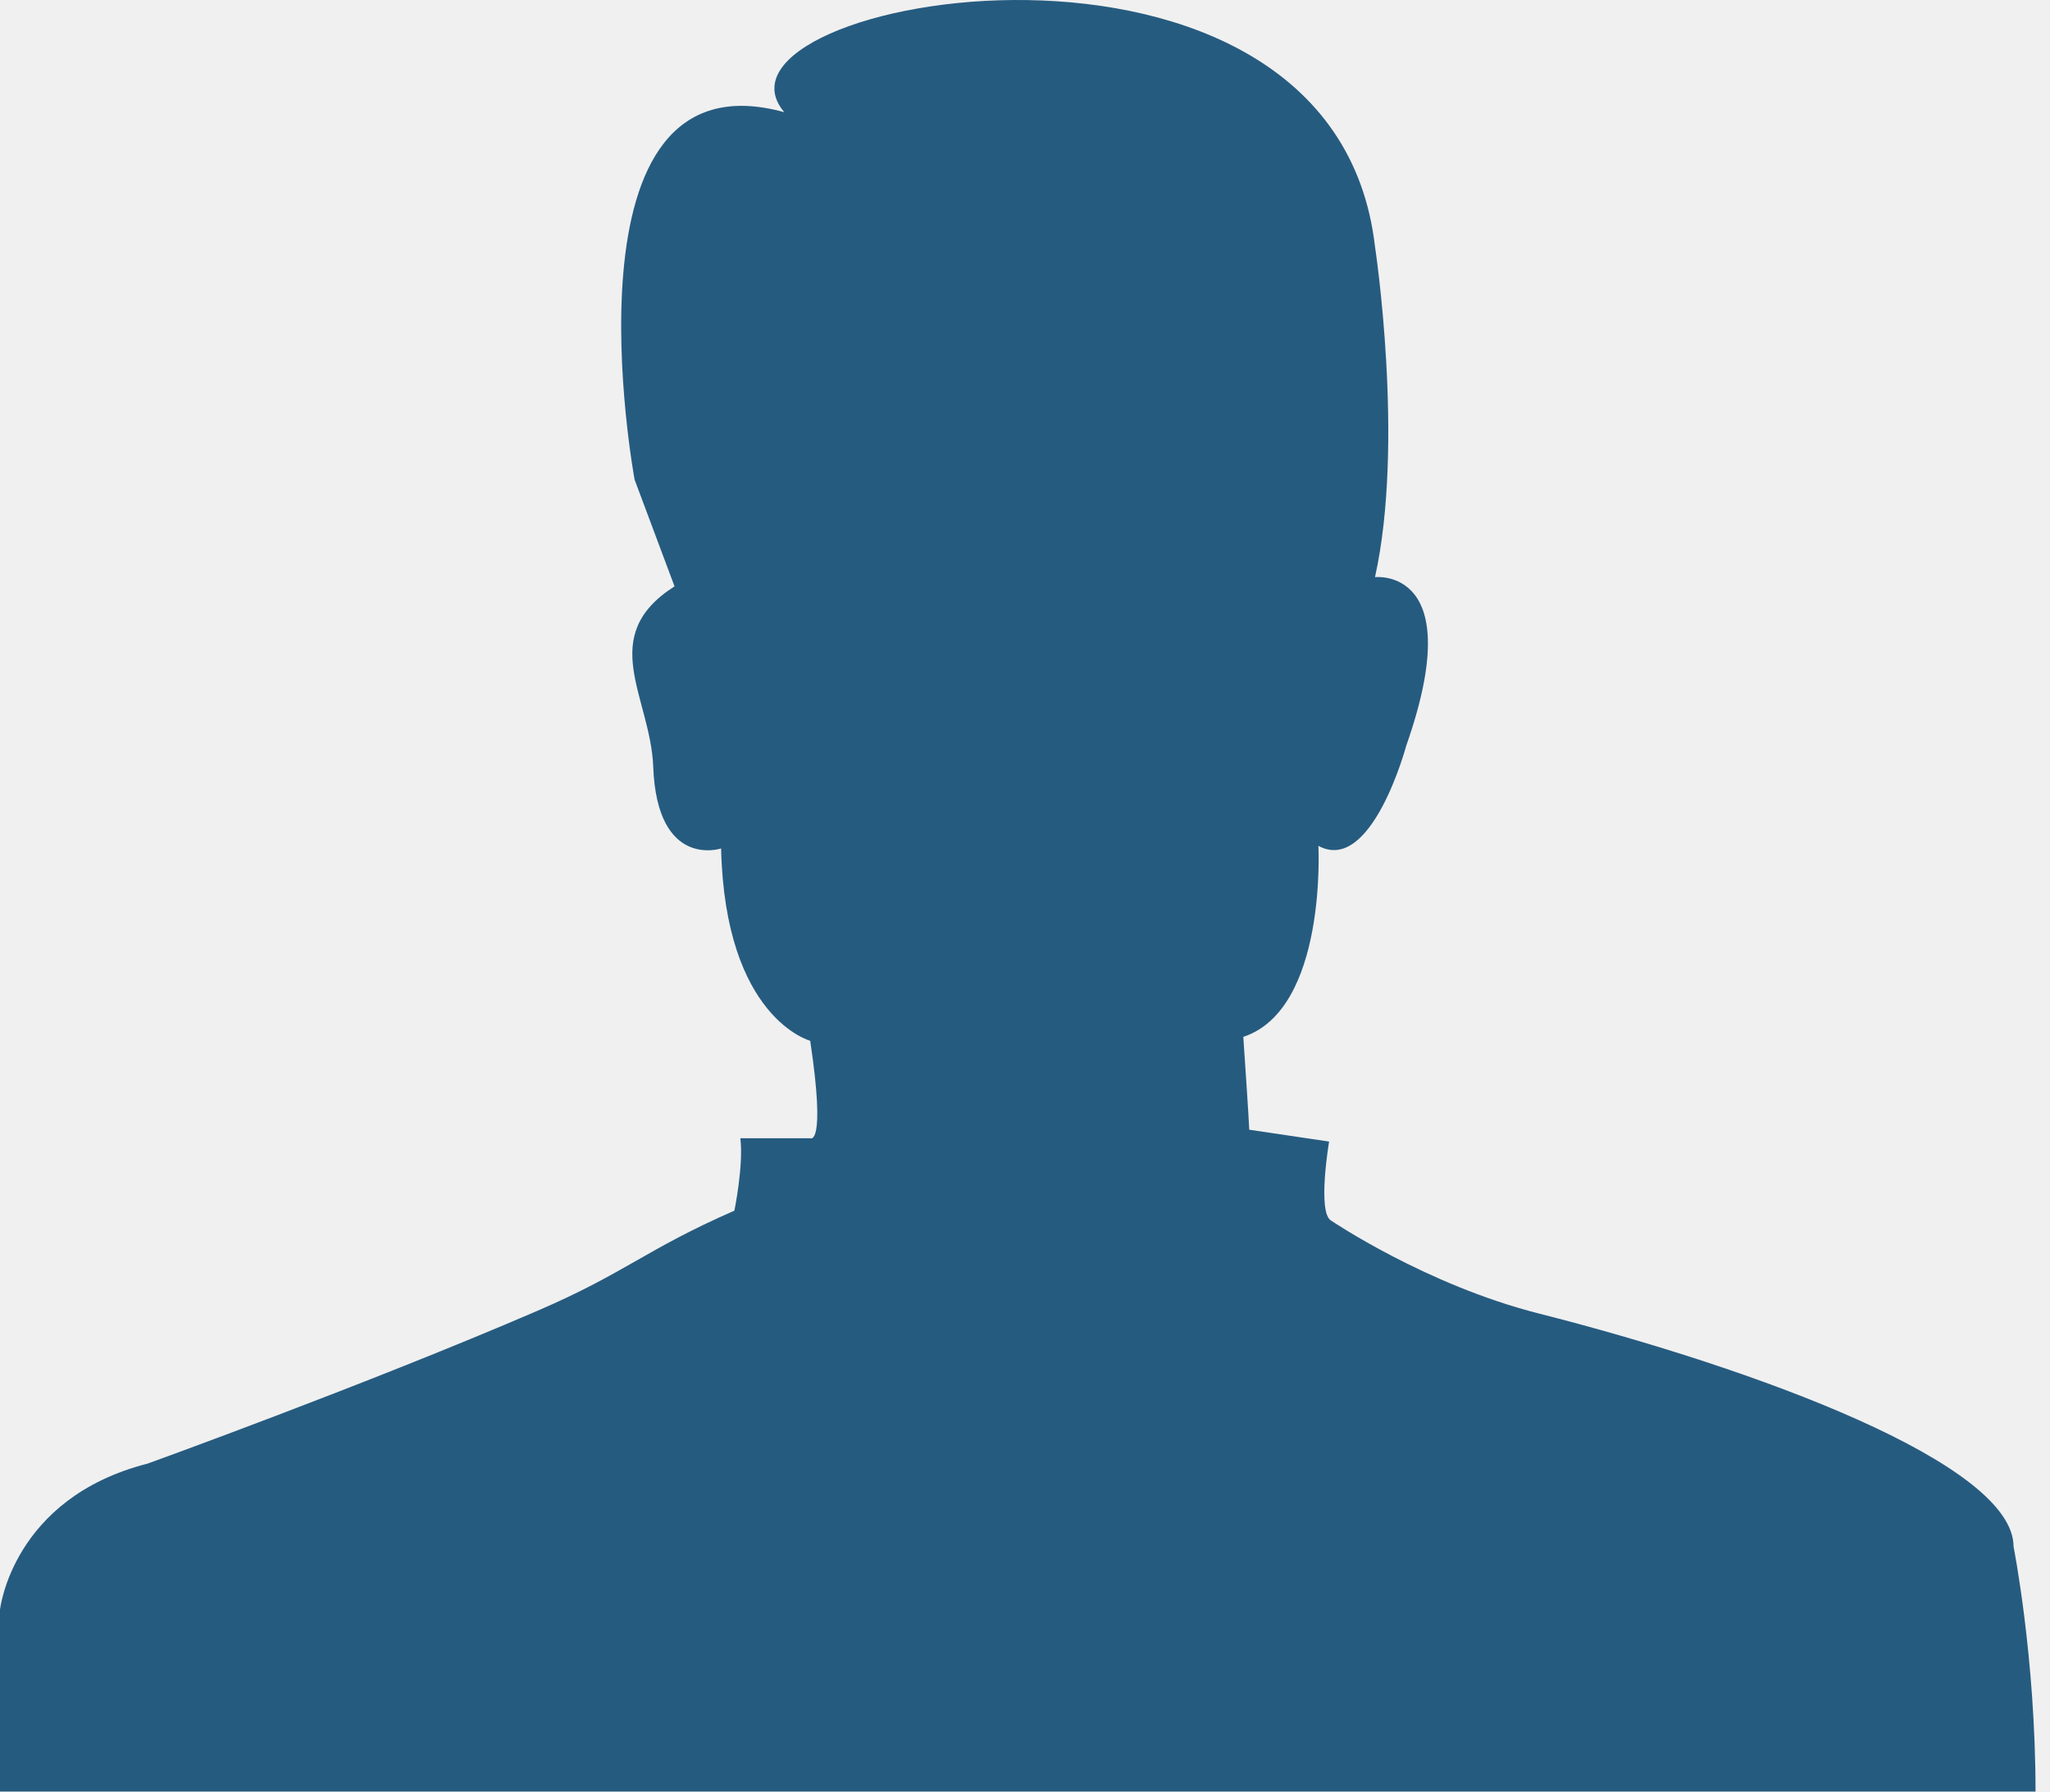
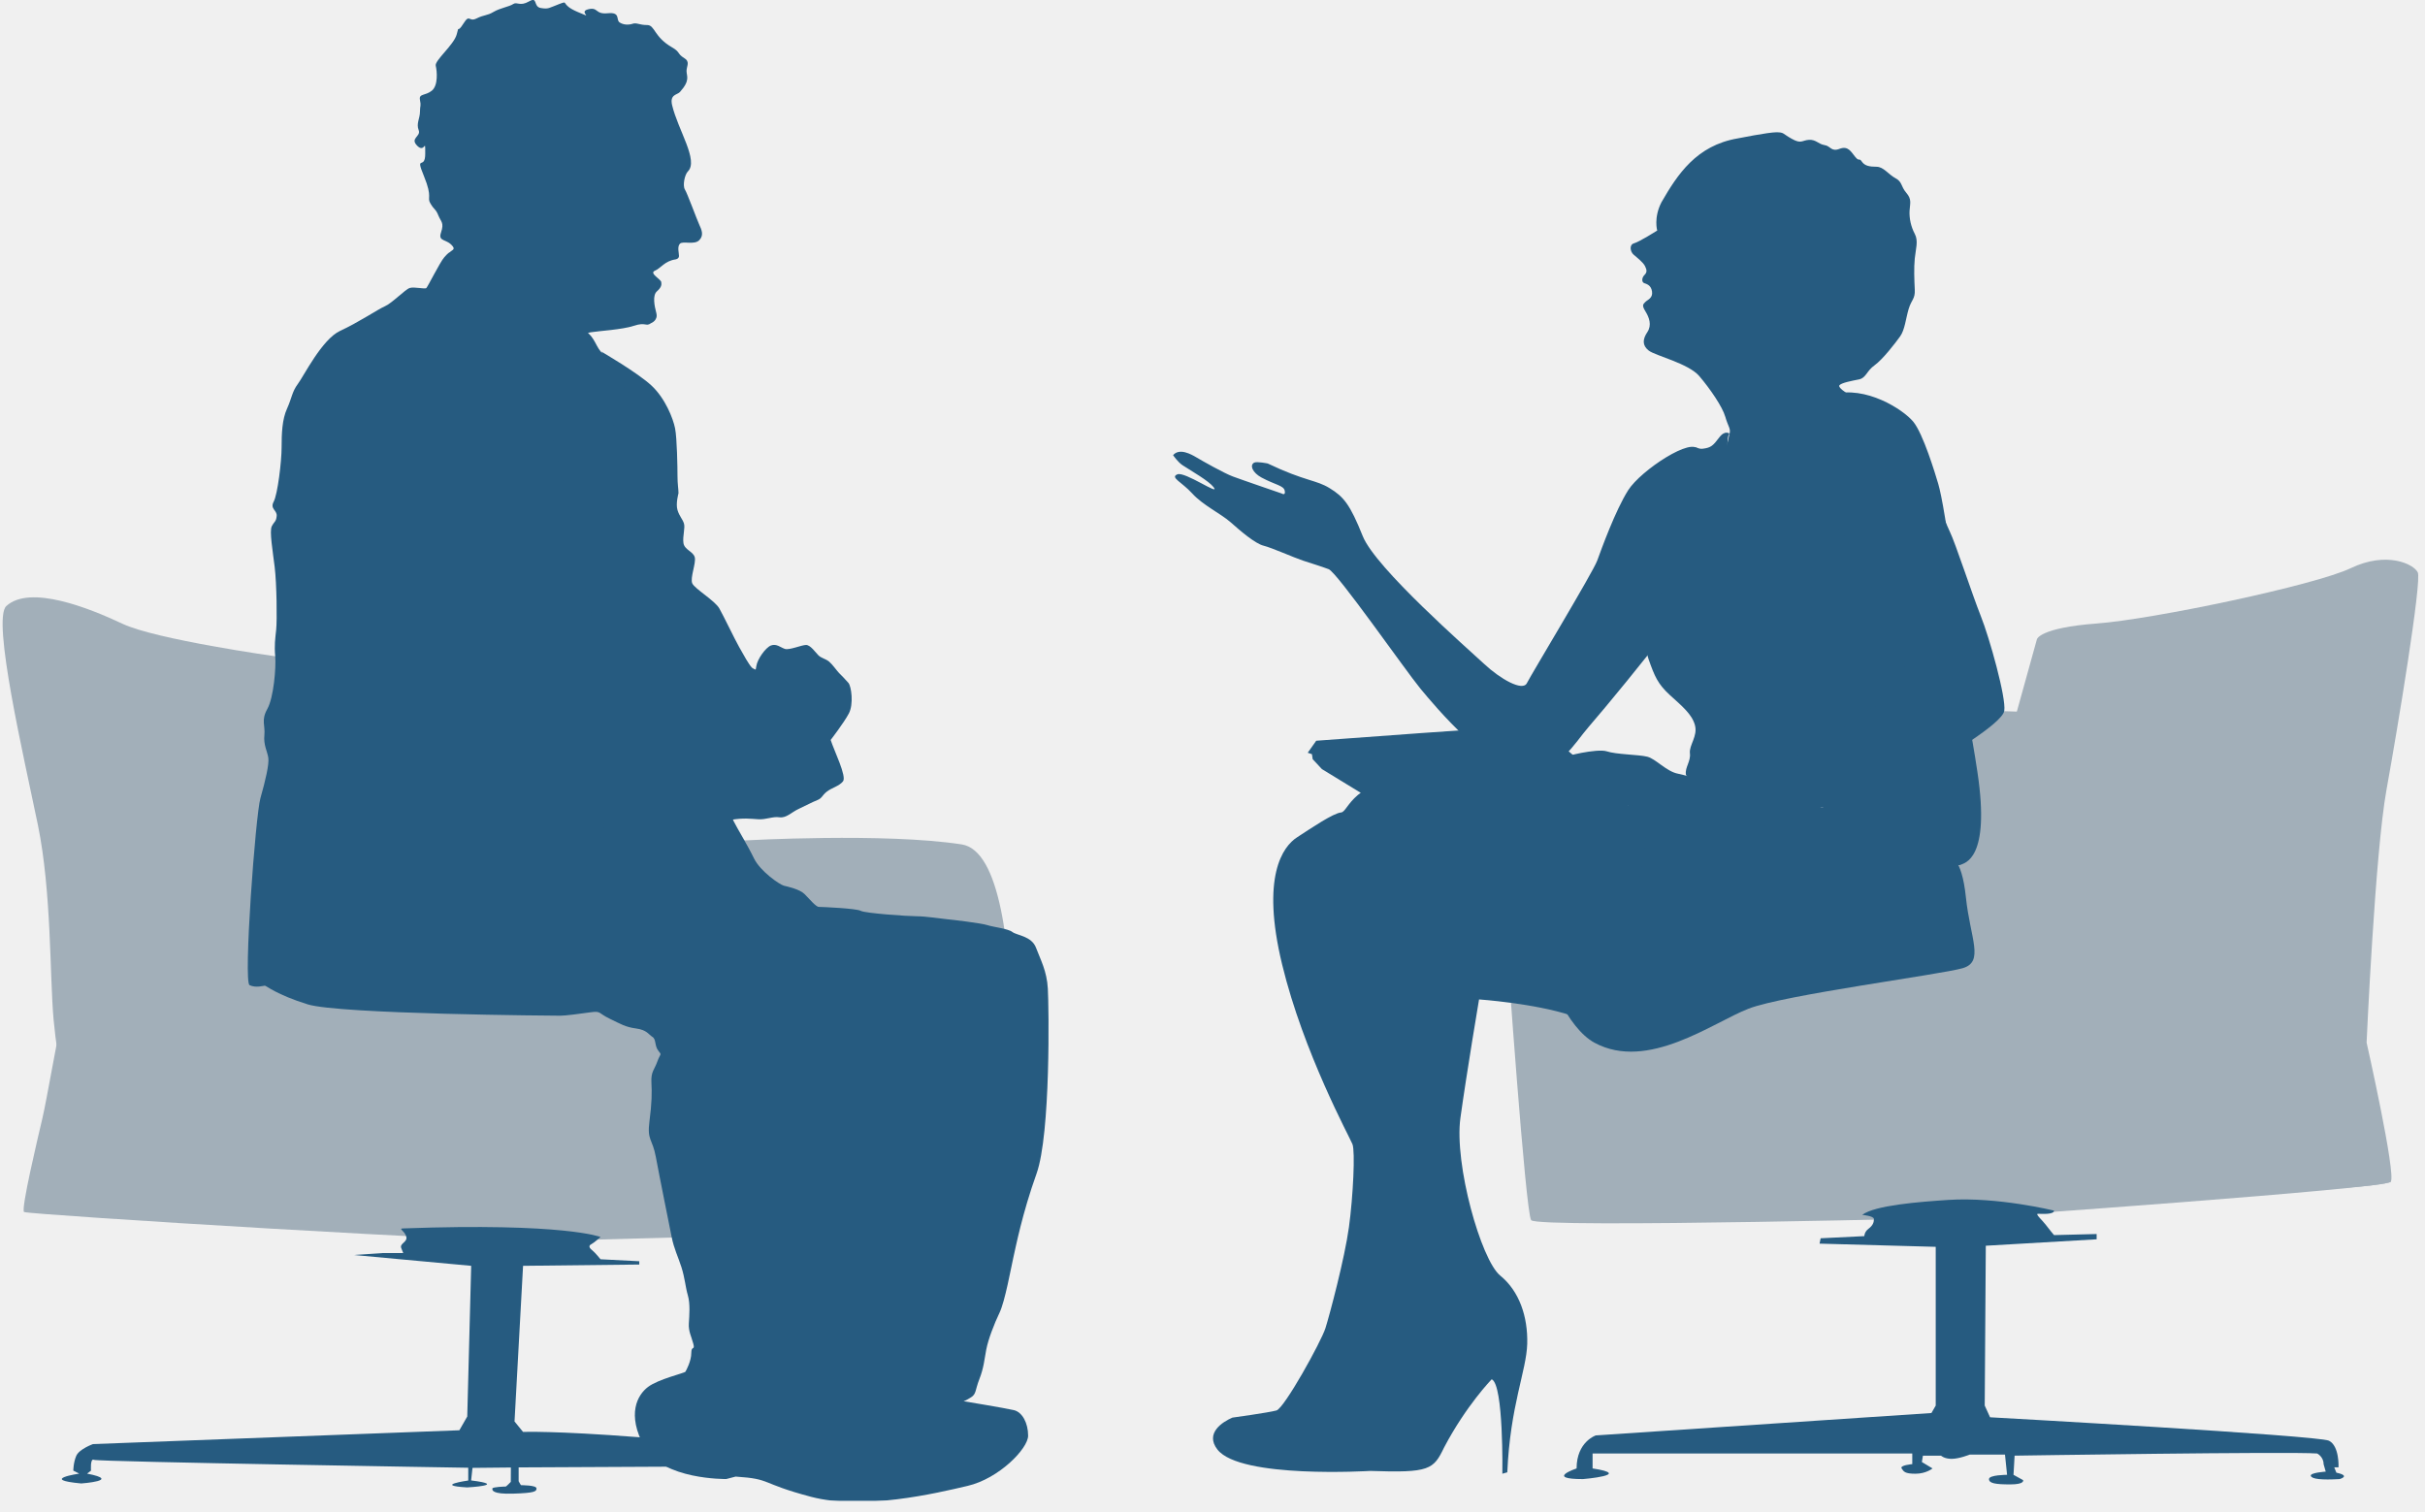
- <svg xmlns="http://www.w3.org/2000/svg" width="103px" height="90px" viewBox="0 0 103 90" version="1.1">
-   <defs />
-   <g id="Page-1" stroke="none" stroke-width="1" fill="none" fill-rule="evenodd">
-     <g id="Tablet-Final" transform="translate(-92, -959)" fill="#265B80">
-       <g id="Body" transform="translate(0, 413)">
-         <g id="Block-Section-Copy-2" transform="translate(37, 416)">
-           <g id="Block-One" transform="translate(1, 130)">
-             <g id="IN-PERSON-+-profile-medium" transform="translate(44, 0)">
-               <path d="M10,90 L10,80.868 C10,80.868 10.6,75.263 17.42,73.524 C17.42,73.524 28.403,69.554 37.005,65.848 C41.454,63.932 42.411,62.781 46.899,60.818 C46.899,60.818 47.367,58.537 47.198,57.18 L50.708,57.18 C50.708,57.18 51.51,57.642 50.708,52.283 C50.708,52.283 46.43,51.159 46.231,42.623 C46.231,42.623 43.017,43.694 42.821,38.521 C42.687,35.014 39.946,31.97 43.891,29.456 L41.885,24.096 C41.885,24.096 37.875,2.46 49.405,5.636 C44.541,-0.121 76.978,-5.876 79.085,12.385 C79.085,12.385 80.587,22.245 79.085,28.993 C79.085,28.993 83.822,28.451 80.654,37.464 C80.654,37.464 78.917,43.948 76.242,42.492 C76.242,42.492 76.679,50.697 72.468,52.088 C72.468,52.088 72.767,56.454 72.767,56.752 L76.779,57.347 C76.779,57.347 76.176,60.921 76.88,61.316 C76.88,61.316 81.636,64.542 87.306,65.982 C98.236,68.759 111.169,73.525 111.169,77.694 C111.169,77.694 112.273,83.252 112.273,90 L10,90 L10,90 Z" id="profile-medium" />
+ <svg xmlns="http://www.w3.org/2000/svg" xmlns:xlink="http://www.w3.org/1999/xlink" width="146px" height="91px" viewBox="0 0 146 91" version="1.1">
+   <defs>
+     <path id="path-1" d="M0,0.998 L145.435,0.998 L145.435,91.371 L0,91.371" />
+     <path id="path-3" d="M0,0.998 L145.435,0.998 L145.435,91.371 L0,91.371" />
+   </defs>
+   <g id="VDM-Landing-Page-2" stroke="none" stroke-width="1" fill="none" fill-rule="evenodd">
+     <g id="VDM1_max_tablet-Copy" transform="translate(-83, -1469)">
+       <g id="Enrollment-Copy" transform="translate(0, 1336)">
+         <g id="Block-One" transform="translate(47, 132)">
+           <g id="IN-PERSON-+-profile-medium" transform="translate(13, 0)">
+             <g id="1-to-1-corp" transform="translate(23, 0)">
+               <g id="Chair" transform="translate(0, 34.56693)" fill="#A2AFB9">
+                 <path d="M0.38,2.926 C-0.498,3.733 1.448,12.06 2.278,16.091 C3.109,20.125 2.991,25.222 3.227,27.832 C3.463,30.441 4.175,33.76 4.175,33.76 L33.032,41.154 L60.506,40.404 C60.506,40.404 62.524,17.986 57.897,17.279 C53.272,16.565 44.852,17.039 44.852,17.039 L16.567,5.95 C16.567,5.95 9.392,4.943 7.377,3.995 C5.362,3.044 1.803,1.623 0.38,2.926" id="Fill-3" />
+                 <path d="M32.519,13.008 C32.215,12.311 31.452,10.753 24.693,11.586 C24.693,11.586 22.735,12.191 22.261,12.191 C22.261,12.191 21.688,12.13 21.081,11.628 C21.081,11.628 17.397,11.687 15.772,11.759 C15.772,11.759 8.958,12.06 7.416,12.692 C5.874,13.324 4.728,22.732 4.017,26.212 C3.305,29.691 2.829,32.574 2.555,33.76 C2.277,34.949 1.25,39.256 1.448,39.413 C1.645,39.572 30.464,41.352 33.032,41.154 C33.032,41.154 33.351,14.906 32.519,13.008" id="Fill-17" />
+                 <path d="M90.73,23.481 C90.73,23.481 91.841,39.391 92.184,39.905 C92.526,40.418 119.045,39.732 119.045,39.732 C119.045,39.732 143.595,38.023 143.936,37.597 C144.279,37.169 142.484,29.211 142.484,29.211 C142.484,29.211 142.996,17.749 143.682,13.986 C144.364,10.223 145.818,1.411 145.564,0.898 C145.307,0.384 143.68,-0.383 141.54,0.641 C139.404,1.668 129.651,3.721 126.23,3.978 C122.808,4.235 122.637,4.919 122.637,4.919 L121.355,9.539 C121.355,9.539 110.575,18.007 109.036,18.52 C107.495,19.034 90.73,23.481 90.73,23.481" id="Fill-19" />
+                 <path d="M115.002,9.366 C113.886,9.738 113.72,11.676 113.592,12.96 C113.463,14.243 113.463,23.673 113.527,25.984 C113.592,28.295 113.911,38.687 113.911,38.687 C113.911,38.687 142.076,38.43 143.936,37.595 C143.936,37.595 139.062,11.355 138.932,11.163 C138.804,10.972 138.613,10.266 137.651,10.136 C136.688,10.009 116.734,8.79 115.002,9.366" id="Fill-29" />
+               </g>
+               <g id="Group" transform="translate(0.15748, 0)">
+                 <mask id="mask-2" fill="white">
+                   <use xlink:href="#path-1" />
+                 </mask>
+                 <g id="Clip-2" />
+                 <path d="M24.12,74.969 C23.8,74.982 24.179,75.087 24.297,75.442 C24.416,75.8 23.883,75.859 24,76.155 L24.12,76.452 L22.873,76.452 L21.154,76.57 L28.211,77.222 L27.974,86.297 L27.499,87.124 L5.442,87.956 C5.442,87.956 4.611,88.252 4.433,88.666 C4.256,89.081 4.256,89.554 4.256,89.554 L4.611,89.735 C4.611,89.735 2.181,90.091 4.731,90.327 C4.731,90.327 7.219,90.15 5.085,89.735 L5.322,89.554 C5.322,89.554 5.263,88.785 5.499,88.904 C5.738,89.022 28.034,89.381 28.034,89.381 L28.034,90.15 C28.034,90.15 25.9,90.447 27.974,90.565 C27.974,90.565 30.495,90.429 28.207,90.145 L28.29,89.389 L30.601,89.366 L30.596,90.231 C30.596,90.231 30.329,90.514 30.284,90.514 C30.243,90.514 29.503,90.531 29.487,90.63 C29.471,90.729 29.467,90.98 30.739,90.94 C32.014,90.9 32.154,90.814 32.142,90.621 C32.132,90.424 31.228,90.435 31.211,90.429 C31.194,90.424 31.068,90.192 31.068,90.192 L31.068,89.36 L47.78,89.279 C47.78,89.279 43.392,87.936 38.291,87.541 C33.193,87.146 31.334,87.224 31.334,87.224 L30.82,86.593 L31.334,77.222 L38.331,77.144 L38.331,76.946 L35.998,76.827 C35.998,76.827 35.683,76.432 35.485,76.274 C35.287,76.117 35.287,75.998 35.446,75.919 C35.604,75.84 35.998,75.485 35.998,75.485 C35.998,75.485 33.824,74.616 24.12,74.969" id="Fill-1" fill="#265B80" mask="url(#mask-2)" />
+                 <path d="M40.307,7.331 C40.153,6.675 40.624,6.717 40.78,6.539 C41.416,5.828 41.177,5.594 41.177,5.276 C41.177,4.96 41.416,4.723 41.019,4.485 C40.624,4.249 40.802,4.136 40.307,3.853 C39.202,3.221 39.28,2.508 38.805,2.508 C38.33,2.508 38.173,2.35 37.936,2.43 C37.699,2.508 37.383,2.508 37.146,2.35 C36.91,2.192 37.223,1.718 36.434,1.798 C35.645,1.876 35.882,1.403 35.248,1.561 C34.616,1.718 35.721,2.192 34.616,1.718 C33.509,1.244 34.141,1.007 33.509,1.244 C32.877,1.482 32.877,1.561 32.401,1.482 C31.928,1.403 32.243,0.767 31.691,1.087 C31.136,1.403 30.978,1.087 30.739,1.244 C30.504,1.403 29.951,1.482 29.555,1.718 C29.16,1.956 29.001,1.876 28.528,2.114 C28.053,2.35 28.133,1.798 27.737,2.43 C27.342,3.062 27.499,2.43 27.342,3.062 C27.182,3.696 25.997,4.644 26.077,4.96 C26.154,5.276 26.234,6.147 25.838,6.463 C25.444,6.779 25.048,6.622 25.128,7.017 C25.206,7.41 25.128,7.331 25.128,7.727 C25.128,8.126 24.892,8.438 25.048,8.833 C25.206,9.231 24.495,9.31 24.968,9.783 C25.444,10.256 25.444,9.231 25.444,10.256 C25.444,11.284 24.812,10.256 25.365,11.6 C25.917,12.946 25.521,12.867 25.762,13.261 C25.997,13.657 26.077,13.577 26.234,13.972 C26.394,14.367 26.594,14.4 26.394,15.002 C26.196,15.587 26.752,15.352 27.114,15.851 C27.262,16.054 26.982,16.074 26.911,16.217 C26.867,16.305 26.898,16.437 27.143,16.68 C27.232,16.771 27.253,17.087 27.648,17.245 C28.041,17.403 32.165,20.536 34.773,23.541 C34.773,23.541 35.406,22.116 35.406,21.721 C35.406,21.327 34.933,21.089 35.406,21.009 C35.882,20.928 37.302,20.853 38.014,20.616 C38.726,20.376 38.726,20.691 39.042,20.457 C39.042,20.457 39.476,20.3 39.358,19.853 C39.239,19.409 39.122,18.788 39.389,18.547 C39.654,18.31 39.685,18.163 39.654,17.984 C39.625,17.809 38.913,17.454 39.269,17.303 C39.625,17.154 39.862,16.712 40.516,16.62 C40.516,16.62 40.722,16.59 40.722,16.413 C40.722,16.235 40.603,15.851 40.78,15.673 C40.961,15.496 41.64,15.764 41.938,15.467 C42.235,15.169 42.087,14.841 41.938,14.517 C41.789,14.19 41.225,12.65 41.079,12.413 C40.931,12.176 41.063,11.518 41.256,11.324 C41.918,10.664 40.663,8.833 40.307,7.331" id="Fill-5" fill="#265B80" mask="url(#mask-2)" />
+                 <path d="M28.034,17.75 C29.001,18.561 30.85,21.07 31.62,22.669 C32.391,24.271 32.778,25.366 33.044,26.376 C33.31,27.383 34.141,30.794 34.528,32.514 C34.912,34.235 35.474,36.28 35.594,37.11 C35.712,37.938 36.008,38.917 36.216,39.688 C36.425,40.457 36.779,41.408 36.898,42.059 C37.016,42.711 37.372,43.481 37.226,44.906 L39.418,45.676 C39.418,45.676 39.537,46.24 38.883,47.397 C38.23,48.553 37.046,50.835 36.662,51.045 L36.363,51.012 C36.363,51.012 36.186,51.665 36.067,51.903 C35.948,52.139 35.89,52.406 35.771,52.645 C35.653,52.884 35.286,53.087 35.386,53.236 C35.564,53.505 39.212,53.505 39.212,53.505 C39.212,53.505 39.477,50.867 39.537,50.066 C39.596,49.265 39.506,48.226 39.506,47.725 C39.506,47.219 39.656,46.212 39.181,44.641 C38.706,43.066 38.588,41.378 38.588,40.43 C38.588,39.482 38.381,38.147 38.262,37.464 C38.144,36.781 38.024,35.657 37.847,35.091 C37.67,34.531 37.609,33.817 37.55,33.581 C37.49,33.344 37.226,32.396 37.194,32.068 C37.166,31.742 36.513,27.651 36.513,27.264 C36.513,26.878 36.572,26.7 36.543,26.348 C36.513,25.989 36.304,25.01 36.304,25.01 C36.304,25.01 37.609,26.229 37.698,26.376 C37.787,26.525 37.609,25.01 37.432,24.746 C37.254,24.48 36.513,23.056 36.244,22.522 L36.039,22.167 C36.039,22.167 38.23,23.439 39.061,24.212 C39.893,24.982 40.368,26.198 40.486,26.791 C40.604,27.383 40.632,29.163 40.632,29.667 C40.632,30.17 40.692,30.438 40.692,30.702 C40.692,30.702 40.514,31.327 40.632,31.714 C40.751,32.097 40.931,32.245 41.019,32.514 C41.108,32.782 40.931,33.285 40.99,33.699 C41.049,34.113 41.582,34.204 41.672,34.559 C41.76,34.914 41.375,35.803 41.523,36.131 C41.672,36.457 42.888,37.168 43.153,37.642 C43.421,38.117 44.073,39.482 44.341,39.956 C44.606,40.43 44.933,41.021 45.11,41.199 C45.288,41.378 46.623,41.763 47.127,41.91 C47.63,42.059 48.076,43.276 48.669,44.196 C49.261,45.113 49.529,45.262 48.669,46.33 C47.809,47.397 45.822,48.346 44.724,48.285 C43.629,48.226 43.36,47.484 43.301,47.93 C43.242,48.376 43.775,49.975 44.013,50.449 C44.25,50.923 44.843,51.874 45.231,52.675 C45.614,53.473 46.8,54.278 47.039,54.333 C47.275,54.392 47.986,54.542 48.283,54.838 C48.579,55.134 48.966,55.609 49.143,55.609 C49.321,55.609 51.396,55.699 51.663,55.845 C51.929,55.995 54.508,56.173 55.044,56.173 C55.578,56.173 56.524,56.322 56.852,56.351 C57.177,56.381 58.926,56.588 59.283,56.706 C59.638,56.824 60.529,56.914 60.793,57.12 C61.062,57.329 61.95,57.358 62.218,58.071 C62.484,58.781 62.87,59.464 62.929,60.532 C62.99,61.598 63.108,69.276 62.246,71.679 C61.387,74.08 61.003,76.066 60.853,76.72 C60.706,77.372 60.35,79.358 60.023,80.04 C59.698,80.719 59.342,81.639 59.222,82.262 C59.103,82.886 59.075,83.361 58.807,84.042 C58.541,84.725 58.63,84.931 58.305,85.141 C57.977,85.346 57.858,85.375 57.858,85.375 C57.858,85.375 60.379,85.791 60.883,85.911 C61.387,86.029 61.742,86.681 61.742,87.451 C61.742,88.224 59.995,90.031 58.095,90.474 C56.199,90.92 51.811,91.958 48.669,91.13 C45.525,90.297 46.357,90.06 44.132,89.913 L43.569,90.06 C43.569,90.06 39.744,90.119 38.646,88.134 C37.55,86.148 38.23,84.991 38.855,84.517 C39.477,84.042 41.049,83.685 41.108,83.598 C41.167,83.508 41.463,82.945 41.463,82.469 C41.463,81.995 41.701,82.351 41.582,81.908 C41.463,81.462 41.286,81.166 41.315,80.691 C41.345,80.218 41.404,79.506 41.256,79.002 C41.108,78.497 41.079,77.963 40.871,77.309 C40.665,76.661 40.426,76.215 40.278,75.474 C40.13,74.734 39.537,71.797 39.329,70.67 C39.122,69.544 38.796,69.693 38.942,68.537 C39.093,67.38 39.093,66.817 39.061,66.164 C39.033,65.513 39.241,65.423 39.418,64.921 C39.596,64.415 39.714,64.562 39.477,64.267 C39.241,63.97 39.36,63.584 39.122,63.437 C38.883,63.288 38.796,63.021 38.144,62.931 C37.49,62.844 37.226,62.667 36.543,62.338 C35.86,62.012 36.039,61.865 35.414,61.953 C34.793,62.043 33.874,62.161 33.579,62.161 C33.281,62.161 20.266,62.071 18.368,61.478 C16.47,60.887 15.877,60.353 15.788,60.353 C15.699,60.353 15.256,60.503 14.869,60.322 C14.485,60.145 15.225,50.093 15.523,49.056 C15.819,48.02 16.057,47.01 15.996,46.627 C15.937,46.24 15.699,45.857 15.76,45.262 C15.819,44.669 15.551,44.373 15.937,43.69 C16.32,43.007 16.47,41.199 16.412,40.516 C16.353,39.837 16.412,39.482 16.47,38.917 C16.53,38.353 16.501,36.131 16.381,35.152 C16.263,34.173 16.057,32.988 16.205,32.692 C16.353,32.396 16.47,32.424 16.501,32.068 C16.53,31.714 16.084,31.654 16.32,31.208 C16.559,30.765 16.797,28.776 16.797,27.947 C16.797,27.117 16.826,26.257 17.124,25.606 C17.419,24.952 17.419,24.599 17.773,24.122 C18.131,23.648 19.227,21.425 20.325,20.92 C21.423,20.416 22.608,19.617 23.021,19.439 C23.437,19.262 24.238,18.429 24.505,18.343 C24.772,18.252 25.424,18.429 25.513,18.343 C25.602,18.252 26.343,16.771 26.582,16.503 C26.818,16.237 26.878,16.179 27.025,16.179 C27.171,16.179 27.084,16.949 28.034,17.75" id="Fill-6" fill="#265B80" mask="url(#mask-2)" />
+                 <path d="M45.644,42.12 C45.542,42.15 43.954,43.217 43.836,45.084 C43.717,46.952 43.36,47.339 43.806,47.693 C44.25,48.049 45.23,48.108 45.91,47.87 C46.165,47.783 47.974,47.501 48.431,46.359 C48.965,45.025 48.257,41.299 45.644,42.12" id="Fill-15" fill="#265B80" mask="url(#mask-2)" />
+                 <path d="M41.939,46.032 C41.635,46.339 40.278,45.973 39.803,45.885 C39.803,45.885 39.921,47.1 38.677,50.213 C38.677,50.213 41.256,50.152 41.821,50.449 C41.821,50.449 43.182,50.48 43.894,50.362 C44.606,50.243 45.021,50.303 45.496,50.331 C45.97,50.362 46.357,50.152 46.771,50.213 C47.185,50.272 47.483,49.916 47.927,49.709 C48.373,49.502 48.758,49.292 49.055,49.177 C49.351,49.056 49.319,48.909 49.618,48.672 C49.914,48.435 50.36,48.346 50.597,48.049 C50.832,47.753 50.063,46.209 49.854,45.557 C49.854,45.557 50.655,44.52 50.95,43.959 C51.246,43.394 51.099,42.324 50.922,42.12 C50.745,41.91 50.478,41.646 50.36,41.527 C50.24,41.408 49.973,41.021 49.766,40.844 C49.556,40.667 49.291,40.636 49.113,40.457 C48.936,40.28 48.638,39.837 48.373,39.837 C48.105,39.837 47.365,40.161 47.097,40.074 C46.83,39.984 46.593,39.747 46.267,39.865 C45.94,39.984 45.437,40.695 45.378,41.113 C45.318,41.527 45.141,41.91 45.082,42.059 C45.021,42.206 44.635,42.446 44.518,42.77 C44.4,43.098 44.341,43.366 44.458,43.867 C44.577,44.373 44.872,44.583 44.904,44.669 C44.932,44.76 44.429,44.583 43.688,44.906 C42.946,45.233 42.058,45.913 41.939,46.032" id="Fill-16" fill="#265B80" mask="url(#mask-2)" />
+                 <mask id="mask-4" fill="white">
+                   <use xlink:href="#path-3" />
+                 </mask>
+                 <g id="Clip-18" />
+                 <path d="M104.456,9.335 C101.98,9.761 100.841,11.498 99.874,13.177 C99.391,14.113 99.617,14.883 99.617,14.883 C99.617,14.883 98.537,15.566 98.224,15.65 C97.912,15.736 97.996,16.164 98.195,16.333 C98.395,16.506 98.764,16.79 98.879,17.018 C98.992,17.245 99.021,17.389 98.85,17.558 C98.679,17.727 98.679,17.984 98.822,18.043 C98.963,18.1 99.248,18.156 99.305,18.553 C99.363,18.951 99.05,19.038 98.907,19.179 C98.765,19.323 98.679,19.38 98.907,19.747 C99.135,20.119 99.305,20.573 99.021,21.002 C98.735,21.428 98.708,21.798 99.107,22.111 C99.505,22.42 101.496,22.879 102.151,23.648 C102.805,24.416 103.545,25.495 103.715,26.094 C103.887,26.693 104.057,26.804 103.972,27.117 C103.887,27.43 103.913,27.571 103.715,28.056 C103.516,28.539 103.402,29.109 103.316,29.165 C103.231,29.222 103.289,29.394 103.289,29.394 C103.289,29.394 104.172,29.254 105.107,28.824 C106.047,28.398 107.753,27.145 108.324,26.604 C108.893,26.066 110.146,24.814 110.713,24.785 C111.282,24.757 111.028,24.672 111.028,24.672 C111.028,24.672 110.458,24.328 110.598,24.187 C110.742,24.043 111.34,23.93 111.766,23.846 C112.192,23.761 112.221,23.335 112.706,22.993 C113.19,22.648 113.957,21.656 114.242,21.256 C114.527,20.859 114.584,20.176 114.754,19.608 C114.924,19.038 115.152,19.01 115.124,18.441 C115.095,17.871 115.066,17.132 115.124,16.562 C115.181,15.994 115.351,15.509 115.124,15.083 C114.896,14.655 114.783,14.144 114.81,13.687 C114.839,13.233 114.953,13.004 114.611,12.607 C114.271,12.209 114.383,11.952 113.957,11.728 C113.53,11.498 113.246,11.041 112.818,11.041 C112.391,11.041 112.108,10.984 111.938,10.732 C111.766,10.475 111.795,10.76 111.538,10.446 C111.282,10.134 111.112,9.765 110.598,9.961 C110.087,10.16 110.06,9.789 109.689,9.736 C109.319,9.679 109.177,9.394 108.751,9.42 C108.324,9.451 108.295,9.679 107.727,9.363 C107.156,9.049 107.272,8.965 106.787,8.965 C106.305,8.965 104.456,9.335 104.456,9.335" id="Fill-21" fill="#265B80" mask="url(#mask-4)" />
+                 <path d="M102.082,28.113 C101.806,27.241 98.634,29.306 97.865,30.525 C97.094,31.744 96.261,34.054 96.004,34.759 C95.746,35.465 92.027,41.623 91.769,42.138 C91.512,42.65 90.165,41.882 89.202,40.982 C88.241,40.086 82.658,35.208 81.889,33.285 C81.119,31.361 80.734,30.909 79.9,30.399 C79.065,29.882 78.448,29.997 76.166,28.909 C76.166,28.909 75.512,28.773 75.352,28.858 C75.064,29.011 75.255,29.465 75.793,29.755 C76.629,30.204 77.129,30.232 77.192,30.552 C77.256,30.872 77.012,30.717 77.012,30.717 C77.012,30.717 74.574,29.882 74.061,29.689 C73.547,29.498 72.201,28.739 71.88,28.545 C71.561,28.356 70.855,27.958 70.469,28.407 C70.469,28.407 70.753,28.827 71.046,29.018 C71.612,29.386 72.61,29.95 72.907,30.333 C73.355,30.909 71.175,29.371 70.726,29.563 C70.276,29.755 70.982,30.012 71.625,30.717 C72.264,31.423 73.355,31.936 73.934,32.449 C74.512,32.963 75.409,33.734 75.921,33.86 C76.435,33.989 77.719,34.567 78.295,34.759 C78.874,34.951 79.321,35.081 79.836,35.273 C80.348,35.465 84.456,41.368 85.354,42.458 C86.252,43.549 89.588,47.527 91.705,47.462 C93.822,47.397 94.592,45.796 95.491,44.768 C96.389,43.741 99.338,40.15 99.659,39.633 C99.982,39.124 102.478,29.371 102.082,28.113" id="Fill-22" fill="#265B80" mask="url(#mask-4)" />
+                 <path d="M103.972,27.117 C103.972,27.117 103.706,26.866 103.343,27.352 C102.979,27.834 102.859,27.955 102.373,28.018 C101.888,28.077 102.07,27.655 101.405,28.32 C100.739,28.986 100.134,29.349 99.832,31.225 C99.528,33.104 100.013,35.039 100.315,35.523 C100.617,36.009 99.528,36.734 99.347,37.701 C99.165,38.671 98.737,39.673 99.1,40.703 C99.463,41.729 99.65,42.181 100.374,42.848 C101.102,43.513 101.707,43.998 101.888,44.664 C102.07,45.329 101.526,45.873 101.586,46.359 C101.646,46.844 101.283,47.204 101.343,47.63 C101.405,48.055 104.069,49.566 104.735,49.508 C105.4,49.445 108.244,49.081 109.576,49.626 C110.907,50.173 112.847,49.99 113.754,50.716 C114.662,51.444 115.449,51.442 116.054,52.048 C116.66,52.655 117.629,53.2 117.869,53.079 C118.113,52.957 119.685,52.776 118.899,47.51 C118.112,42.243 117.505,41.335 117.021,40.365 C116.537,39.397 117.748,39.276 117.446,36.127 C117.144,32.982 116.72,30.743 116.537,30.136 C116.356,29.53 115.63,27.109 115.026,26.385 C114.419,25.657 112.181,24.204 110.182,24.748 C108.185,25.293 107.518,27.172 106.672,27.715 C105.824,28.26 103.888,29.165 103.888,28.925 C103.888,28.682 103.751,27.245 103.972,27.117" id="Fill-23" fill="#265B80" mask="url(#mask-4)" />
+                 <path d="M114.287,50.607 C115.332,51.341 116.437,51.791 116.855,52.178 C117.271,52.565 117.945,52.565 118.202,55.034 C118.459,57.505 119.325,58.915 118.009,59.299 C116.694,59.685 107.264,60.903 105.113,61.739 C102.965,62.571 99.05,65.524 95.843,63.789 C92.635,62.057 90.165,51.377 93.919,50.446 C97.672,49.515 97.415,49.451 100.238,49.451 C103.062,49.451 112.331,49.228 114.287,50.607" id="Fill-24" fill="#265B80" mask="url(#mask-4)" />
+                 <path d="M111.465,34.119 C111.065,33.403 110.247,32.643 109.796,32.001 C109.347,31.361 108.322,28.085 108.706,26.932 C109.091,25.778 109.515,24.946 110.713,24.785 C111.914,24.624 113.132,24.878 114.416,26.932 C115.699,28.986 116.918,32.387 117.24,33.028 C117.559,33.668 118.587,36.814 119.099,38.096 C119.614,39.381 120.64,43.036 120.511,43.806 C120.383,44.576 116.918,46.627 115.893,47.204 C114.866,47.783 104.985,51.312 103.189,51.567 C101.393,51.825 99.211,50.477 97.416,49.194 C95.618,47.914 94.656,46.565 94.27,46.565 C93.886,46.565 96.004,46.052 96.58,46.242 C97.158,46.435 98.504,46.435 99.018,46.565 C99.533,46.692 100.173,47.462 100.878,47.591 C101.584,47.719 103.382,48.423 103.831,48.423 C104.28,48.423 106.205,47.204 107.294,46.821 C108.385,46.435 114.224,42.65 114.608,42.138 C114.993,41.623 112.362,35.721 111.465,34.119" id="Fill-25" fill="#265B80" mask="url(#mask-4)" />
+                 <path d="M79.087,45.604 C79.087,45.604 91.748,44.66 92.218,44.703 C92.688,44.748 98.077,49.493 98.077,49.493 L88.71,49.493 L81.953,48.853 L79.43,47.312 L78.874,46.714 L78.83,46.413 L78.576,46.327 L79.087,45.604" id="Fill-26" fill="#265B80" mask="url(#mask-4)" />
+                 <path d="M98.763,50.179 C99.778,51.084 96.643,62.867 94.418,62.139 C92.194,61.411 88.89,61.181 88.89,61.181 C88.89,61.181 88.156,65.532 87.769,68.314 C87.385,71.095 89.01,76.866 90.164,77.809 C91.319,78.748 91.833,80.291 91.791,81.916 C91.747,83.541 90.764,85.636 90.591,89.656 L90.294,89.741 C90.294,89.741 90.38,84.354 89.651,84.054 C89.651,84.054 88.113,85.636 86.787,88.158 C86.145,89.488 85.93,89.699 82.337,89.572 C82.337,89.572 74.523,90.054 73.142,88.288 C72.371,87.304 73.441,86.619 74.041,86.362 C74.041,86.362 76.22,86.063 76.692,85.932 C77.163,85.806 79.388,81.786 79.643,80.974 C79.9,80.161 80.797,76.781 81.056,74.901 C81.312,73.018 81.439,70.325 81.269,69.897 C81.097,69.468 78.317,64.378 77.034,59.075 C75.75,53.772 77.078,51.974 77.933,51.42 C78.787,50.863 80.114,49.964 80.585,49.922 C81.056,49.879 81.183,47.914 85.461,47.653 C89.737,47.397 95.213,47.016 98.763,50.179" id="Fill-27" fill="#265B80" mask="url(#mask-4)" />
+                 <path d="M117.156,73.253 C115.363,73.372 112.727,73.575 111.957,74.154 C111.957,74.154 112.665,74.215 112.665,74.406 C112.665,74.601 112.601,74.793 112.344,74.985 C112.086,75.176 112.086,75.434 112.086,75.434 L109.456,75.563 L109.392,75.886 L116.385,76.078 L116.385,85.636 L116.127,86.085 L95.919,87.434 C95.919,87.434 94.763,87.817 94.763,89.422 C94.763,89.422 92.839,90.064 95.148,90.064 C95.148,90.064 98.228,89.807 95.726,89.422 L95.726,88.523 L114.973,88.523 L114.973,89.163 C114.973,89.163 114.204,89.228 114.332,89.422 C114.46,89.614 114.525,89.741 115.166,89.741 C115.806,89.741 116.193,89.422 116.193,89.422 L115.551,89.036 L115.614,88.653 L116.705,88.653 C116.705,88.653 116.896,88.845 117.347,88.845 C117.794,88.845 118.438,88.587 118.438,88.587 L120.555,88.587 L120.681,89.807 C120.681,89.807 119.592,89.807 119.592,90.064 C119.592,90.319 119.977,90.384 120.873,90.384 C121.774,90.384 121.645,90.125 121.645,90.125 L121.068,89.807 L121.134,88.653 C121.134,88.653 137.749,88.396 139.351,88.523 C139.351,88.523 139.737,88.715 139.737,89.163 L139.866,89.614 C139.866,89.614 138.905,89.677 138.968,89.871 C139.032,90.064 139.611,90.125 140.7,90.064 C140.7,90.064 141.407,89.871 140.507,89.677 L140.379,89.357 L140.636,89.357 C140.636,89.357 140.7,88.074 140.06,87.753 C139.416,87.434 119.657,86.342 119.657,86.342 L119.335,85.636 L119.4,76.012 L126.073,75.625 L126.073,75.307 L123.507,75.372 C123.507,75.372 123.185,74.985 122.993,74.729 C122.799,74.472 122.351,74.088 122.545,74.088 C122.736,74.088 123.507,74.154 123.507,73.897 C123.507,73.897 120.106,73.061 117.156,73.253" id="Fill-30" fill="#265B80" mask="url(#mask-4)" />
+                 <path d="M26.867,16.503 C26.867,16.503 28.172,18.322 29.2,19.586 C30.228,20.853 32.599,25.753 33.151,27.612 C33.706,29.471 35.919,40.382 36.196,41.327 C36.472,42.277 37.858,46.071 35.801,52.003 C35.801,52.003 35.009,53.189 35.128,53.464 C35.248,53.742 35.958,53.781 36.275,53.702 C36.59,53.623 39.239,53.978 39.438,53.742 C39.636,53.505 39.516,52.594 39.557,52.359 C39.595,52.121 39.675,47.653 39.675,46.861 C39.675,46.071 38.963,42.632 39.004,41.685 C39.042,40.734 38.292,35.163 38.014,34.133 C37.738,33.107 36.987,29.075 36.947,28.283 C36.909,27.492 36.709,25.635 36.709,25.635 C36.709,25.635 37.421,26.664 37.539,26.819 C37.659,26.98 37.895,27.019 37.975,26.819 C38.054,26.624 38.054,25.437 37.777,24.923 C37.501,24.41 36.59,22.669 36.156,22.313 C35.721,21.959 35.683,21.327 35.128,20.971 C34.575,20.616 29.99,14.921 26.867,16.503" id="Fill-4" fill="#265B80" mask="url(#mask-4)" />
+               </g>
+               <g id="No-fill" transform="translate(16.3622, 20.83465)">
+                 <path d="M8.763,1.124 C10.346,2.19 11.848,4.956 12.007,6.5 C12.165,8.043 12.362,9.149 12.244,9.939 C12.125,10.729 11.968,10.652 12.362,11.755 C12.757,12.864 12.836,13.891 12.797,14.526 C12.757,15.157 12.362,15.394 12.836,15.355 C13.311,15.316 13.944,14.487 14.061,13.891 C14.18,13.298 14.22,10.847 14.497,11.086 C14.773,11.324 14.972,13.812 14.577,15.119 C14.18,16.421 14.1,16.303 13.627,17.096 C13.152,17.885 12.48,17.846 12.757,18.201 C13.036,18.557 13.471,18.517 13.786,18.517 C14.1,18.517 15.524,18.439 14.892,18.912 C14.26,19.385 13.311,19.385 13.627,19.583 C13.944,19.784 15.683,21.007 16.157,21.048 C16.632,21.087 16.75,21.403 16.868,21.758 C16.987,22.114 16.947,22.035 17.344,22.271 C17.738,22.508 18.214,22.706 18.449,22.788 C18.686,22.867 18.964,22.709 19.44,22.867 C19.913,23.026 20.151,22.669 20.426,23.18 C20.704,23.697 21.019,24.071 21.019,24.071 C21.019,24.071 20.387,23.617 19.833,23.341 C19.28,23.065 18.846,22.907 18.49,22.946 C18.133,22.985 17.383,22.748 17.066,22.508 C16.75,22.271 16.67,22.314 16.197,21.996 C15.722,21.68 15.722,21.798 15.287,21.6 C14.853,21.403 14.972,21.403 14.694,21.166 C14.416,20.928 14.379,20.928 14.142,20.928 C13.905,20.928 13.826,20.89 13.47,20.573 C13.114,20.257 13.036,20.257 12.56,19.939 C12.085,19.623 12.401,19.583 11.809,19.385 C11.215,19.189 10.861,18.833 11.137,18.873 C11.415,18.912 11.769,19.03 11.73,18.873 C11.689,18.714 11.612,18.675 11.452,18.439 C11.295,18.201 10.861,17.609 11.215,17.648 C11.57,17.687 11.769,17.846 11.73,17.45 C11.689,17.053 11.73,16.264 11.494,15.868 C11.255,15.473 11.177,15.078 10.781,14.802 C10.384,14.526 9.238,12.944 10.031,13.654 C10.82,14.368 11.57,14.96 11.809,15.236 C12.046,15.513 12.046,14.802 11.967,14.131 C11.887,13.457 11.769,12.746 11.532,12.311 C11.295,11.877 9.712,10.652 10.109,10.652 C10.504,10.652 10.543,10.966 10.899,10.886 C11.255,10.807 11.57,10.611 11.375,10.018 C11.177,9.427 11.375,8.477 11.494,8.001 C11.612,7.527 11.809,6.816 11.295,6.539 C10.781,6.263 10.583,5.947 10.861,5.79 C11.137,5.628 11.255,6.302 11.137,5.628 C11.019,4.956 10.978,4.522 10.622,4.365 C10.266,4.207 10.109,4.01 10.504,4.049 C10.899,4.088 8.763,1.124 8.763,1.124" id="Fill-8" />
+                 <path d="M22.482,4.72 C22.382,3.617 22.639,6.184 22.957,7.093 C23.272,8.001 23.351,9.268 23.51,10.493 C23.668,11.718 23.786,13.22 23.826,13.575 C23.865,13.93 24.339,15.829 24.499,16.937 C24.654,18.043 24.578,18.201 24.696,19.228 C24.814,20.257 24.933,21.758 25.012,22.748 C25.092,23.736 25.287,25.197 25.367,25.042 C25.446,24.881 25.446,24.091 25.328,23.419 C25.21,22.748 25.605,22.196 25.999,21.798 C26.396,21.403 27.067,20.928 27.067,20.614 C27.067,20.296 26.591,20.653 26.198,21.126 C25.803,21.6 25.328,22.232 25.328,22.31 C25.328,22.394 25.051,21.639 25.287,21.364 C25.527,21.087 25.724,20.573 25.843,20.18 C25.962,19.781 25.843,18.873 25.763,19.228 C25.683,19.583 25.249,20.296 25.21,20.811 C25.171,21.324 25.287,18.833 25.131,18.28 C24.973,17.727 24.852,17.214 24.734,16.779 C24.616,16.342 24.221,14.049 24.143,13.496 C24.063,12.944 24.143,13.18 23.826,11.835 C23.51,10.493 23.747,9.307 23.51,8.557 C23.272,7.804 22.521,5.154 22.482,4.72" id="Fill-9" />
+                 <path d="M18.846,2.983 C18.846,2.983 18.807,4.404 17.936,5.711 C17.936,5.711 18.095,5.786 18.175,6.5 C18.251,7.211 18.171,10.613 18.331,11.439 C18.49,12.273 19.516,17.767 19.951,19.071 C20.386,20.376 21.036,22.261 20.996,24.099 L23.264,24.865 C23.264,24.865 23.233,24.802 22.679,22.353 C22.679,22.353 22.521,19.662 22.441,19.152 C22.363,18.637 20.901,12.193 20.506,10.969 C20.111,9.741 19.833,6.816 19.833,6.5 C19.833,6.184 19.912,5.115 19.951,4.641 C19.991,4.168 20.229,3.338 18.846,2.983" id="Fill-10" />
+                 <path d="M20.159,30.178 C20.159,30.178 21.177,32.511 21.375,32.433 C21.573,32.354 22.957,29.981 23.153,29.27 C23.351,28.56 23.431,25.437 23.272,25.197 C23.113,24.961 21.592,29.31 20.159,30.178" id="Fill-11" />
+                 <path d="M0.859,12.627 C1.155,13.279 1.272,14.049 1.392,14.823 C1.511,15.592 1.214,15.414 1.749,16.243 C2.281,17.073 2.281,16.896 2.461,17.965 C2.637,19.03 2.281,18.793 2.698,19.566 C3.112,20.336 3.112,20.096 3.291,20.751 C3.467,21.403 3.291,21.107 3.467,22.173 C3.646,23.242 3.291,23.242 3.585,23.716 C3.881,24.19 4.179,25.078 4.652,25.315 C4.652,25.315 3.053,25.256 2.222,25.434 C1.392,25.612 0.799,25.492 0.799,25.492 C0.799,25.492 2.163,24.961 2.637,24.782 C3.112,24.605 3.231,24.427 2.875,24.19 C2.52,23.953 1.689,24.19 1.926,23.598 C2.163,23.005 2.399,22.114 2.222,21.403 C2.044,20.692 1.63,20.989 1.214,21.639 C0.799,22.292 0.502,21.876 0.799,21.344 C1.095,20.811 1.511,19.801 1.453,18.853 C1.392,17.905 1.214,16.658 0.918,16.658 C0.622,16.658 0.502,16.007 0.622,15 C0.74,13.989 0.859,12.627 0.859,12.627" id="Fill-12" />
+                 <path d="M33.985,37.454 C33.985,37.454 34.619,39.152 34.421,41.05 C34.222,42.946 34.024,43.857 34.263,44.886 C34.5,45.914 34.421,45.714 34.222,46.664 C34.024,47.612 33.906,48.283 33.906,49.471 C33.906,50.656 33.709,52.158 33.551,53.146 C33.392,54.134 33.433,56.942 33.353,57.693 C33.276,58.443 32.957,58.206 32.72,58.563 C32.482,58.917 32.642,59.155 33.117,58.838 C33.59,58.523 33.788,59.036 34.934,58.761 C36.081,58.483 38.77,56.942 37.267,57.335 C35.764,57.733 34.303,58.049 34.263,57.772 C34.222,57.497 35.567,54.492 35.924,54.096 C36.279,53.7 37.069,51.765 37.069,51.765 C37.069,51.765 37.029,50.576 35.686,52.278 C34.341,53.979 34.421,53.817 34.421,53.308 C34.421,52.79 34.341,52.119 34.5,51.685 C34.66,51.247 34.895,50.931 35.686,49.707 C36.476,48.481 37.542,45.123 37.542,45.123 C36.279,46.506 34.381,49.707 34.341,49.944 C34.303,50.183 35.212,44.646 35.408,43.819 C35.606,42.989 36.002,42.475 36.831,41.8 C37.661,41.129 38.453,40.221 37.505,40.616 C36.556,41.011 35.289,41.485 35.132,41.525 C34.974,41.564 34.815,41.011 34.855,40.497 C34.895,39.984 34.263,37.809 33.985,37.454" id="Fill-13" />
+                 <path d="M23.51,24.842 C23.907,26.583 22.166,29.981 22.166,29.981 L20.783,29.784 C22.878,27.727 22.917,24.683 22.917,24.683 L23.51,24.842" id="Fill-14" />
+                 <path d="M64.465,29.386 C64.465,29.386 62.798,32.382 64.465,41.578 C64.465,41.578 65.149,47.18 65.108,48.89 C65.108,48.89 63.781,37.428 63.439,35.716 C63.097,34.007 63.781,29.816 64.465,29.386" id="Fill-28" />
+               </g>
            </g>
          </g>
        </g>
      </g>
    </g>
  </g>
</svg>
